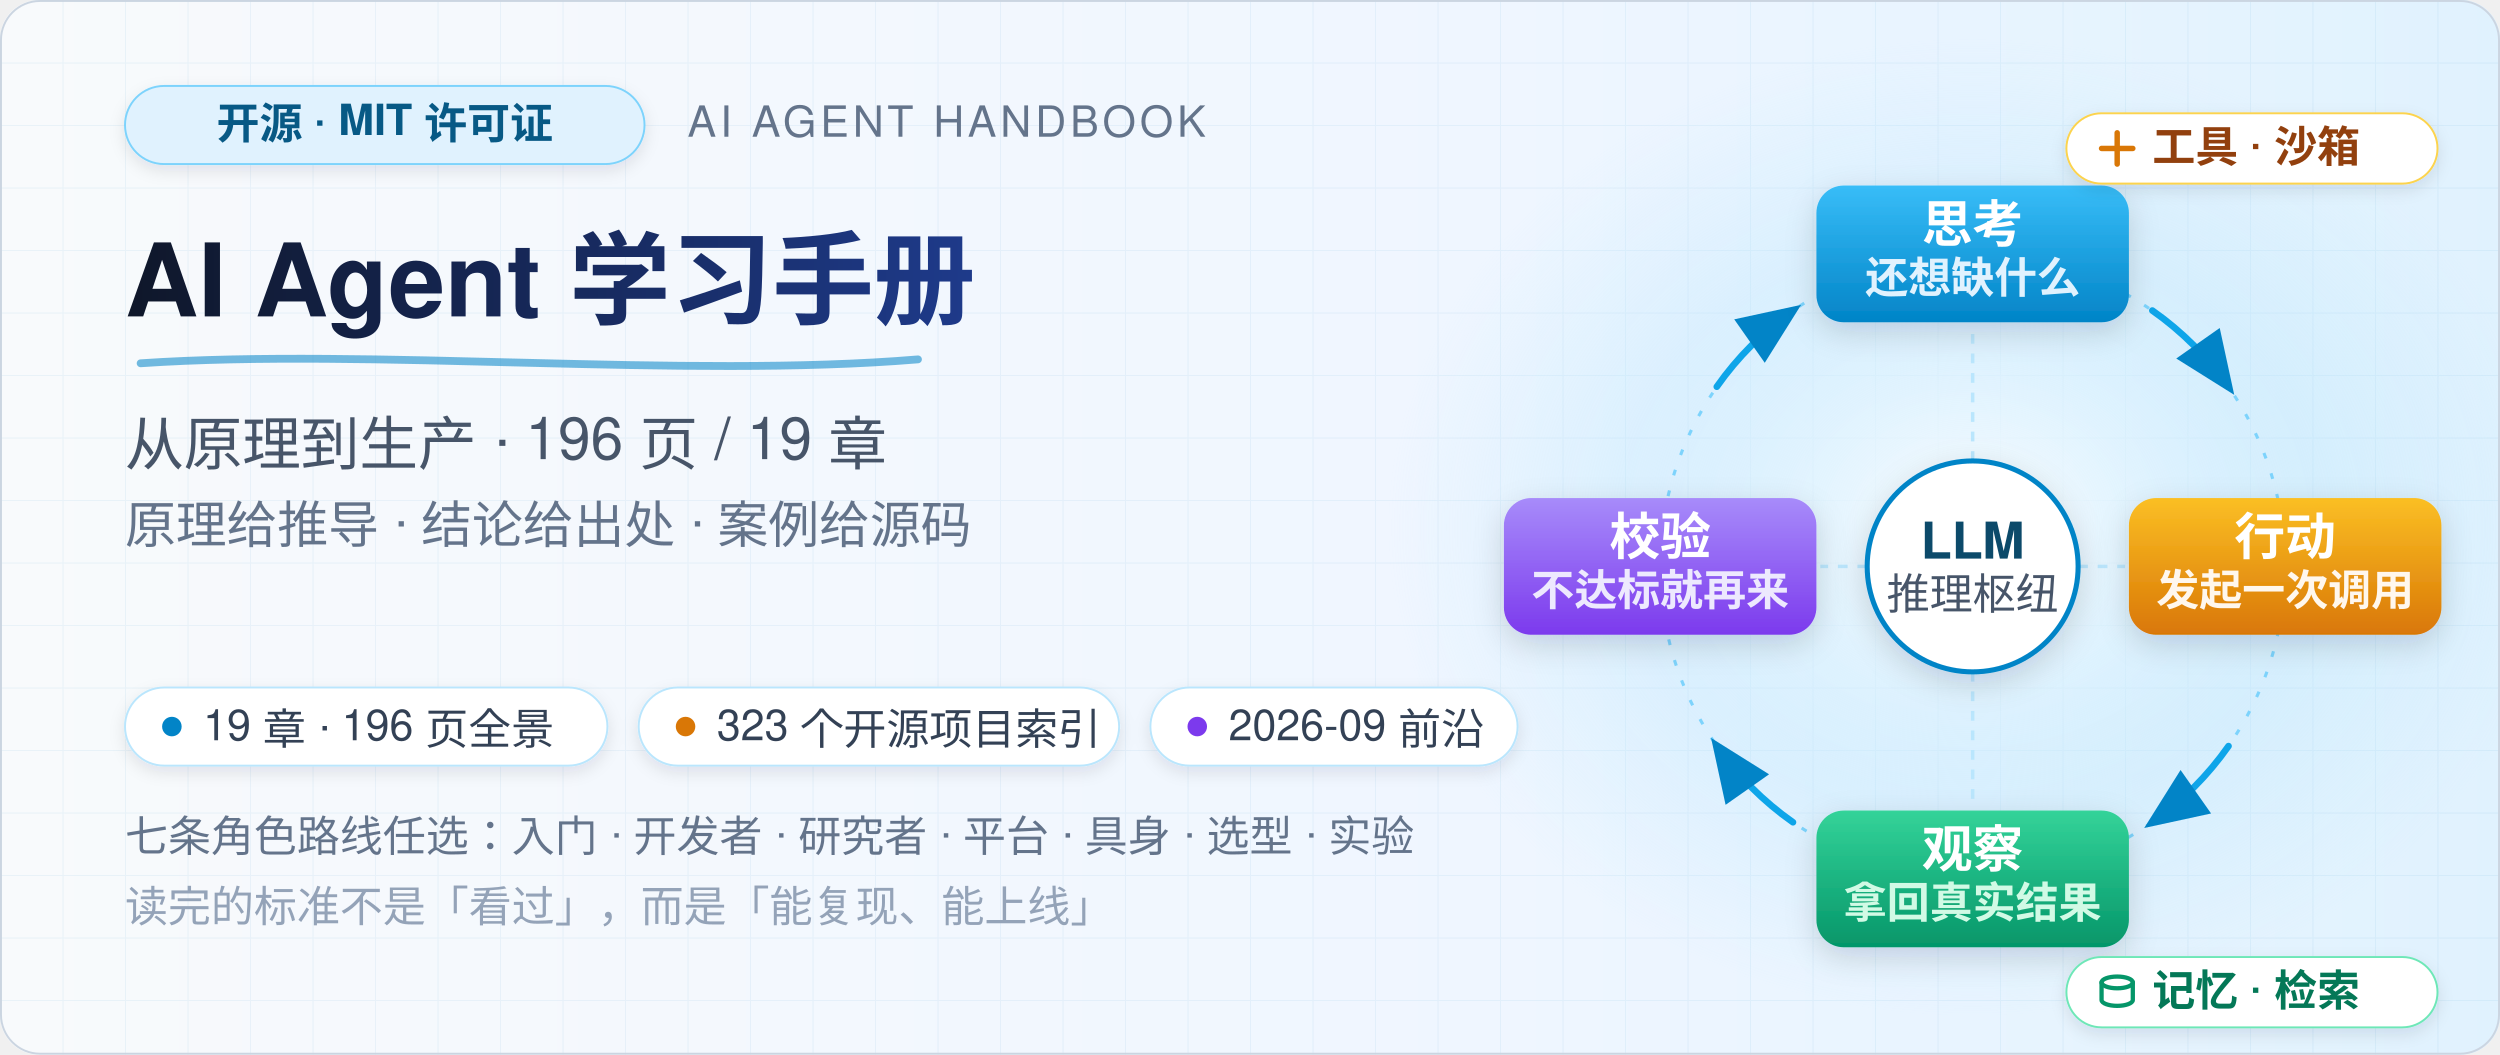
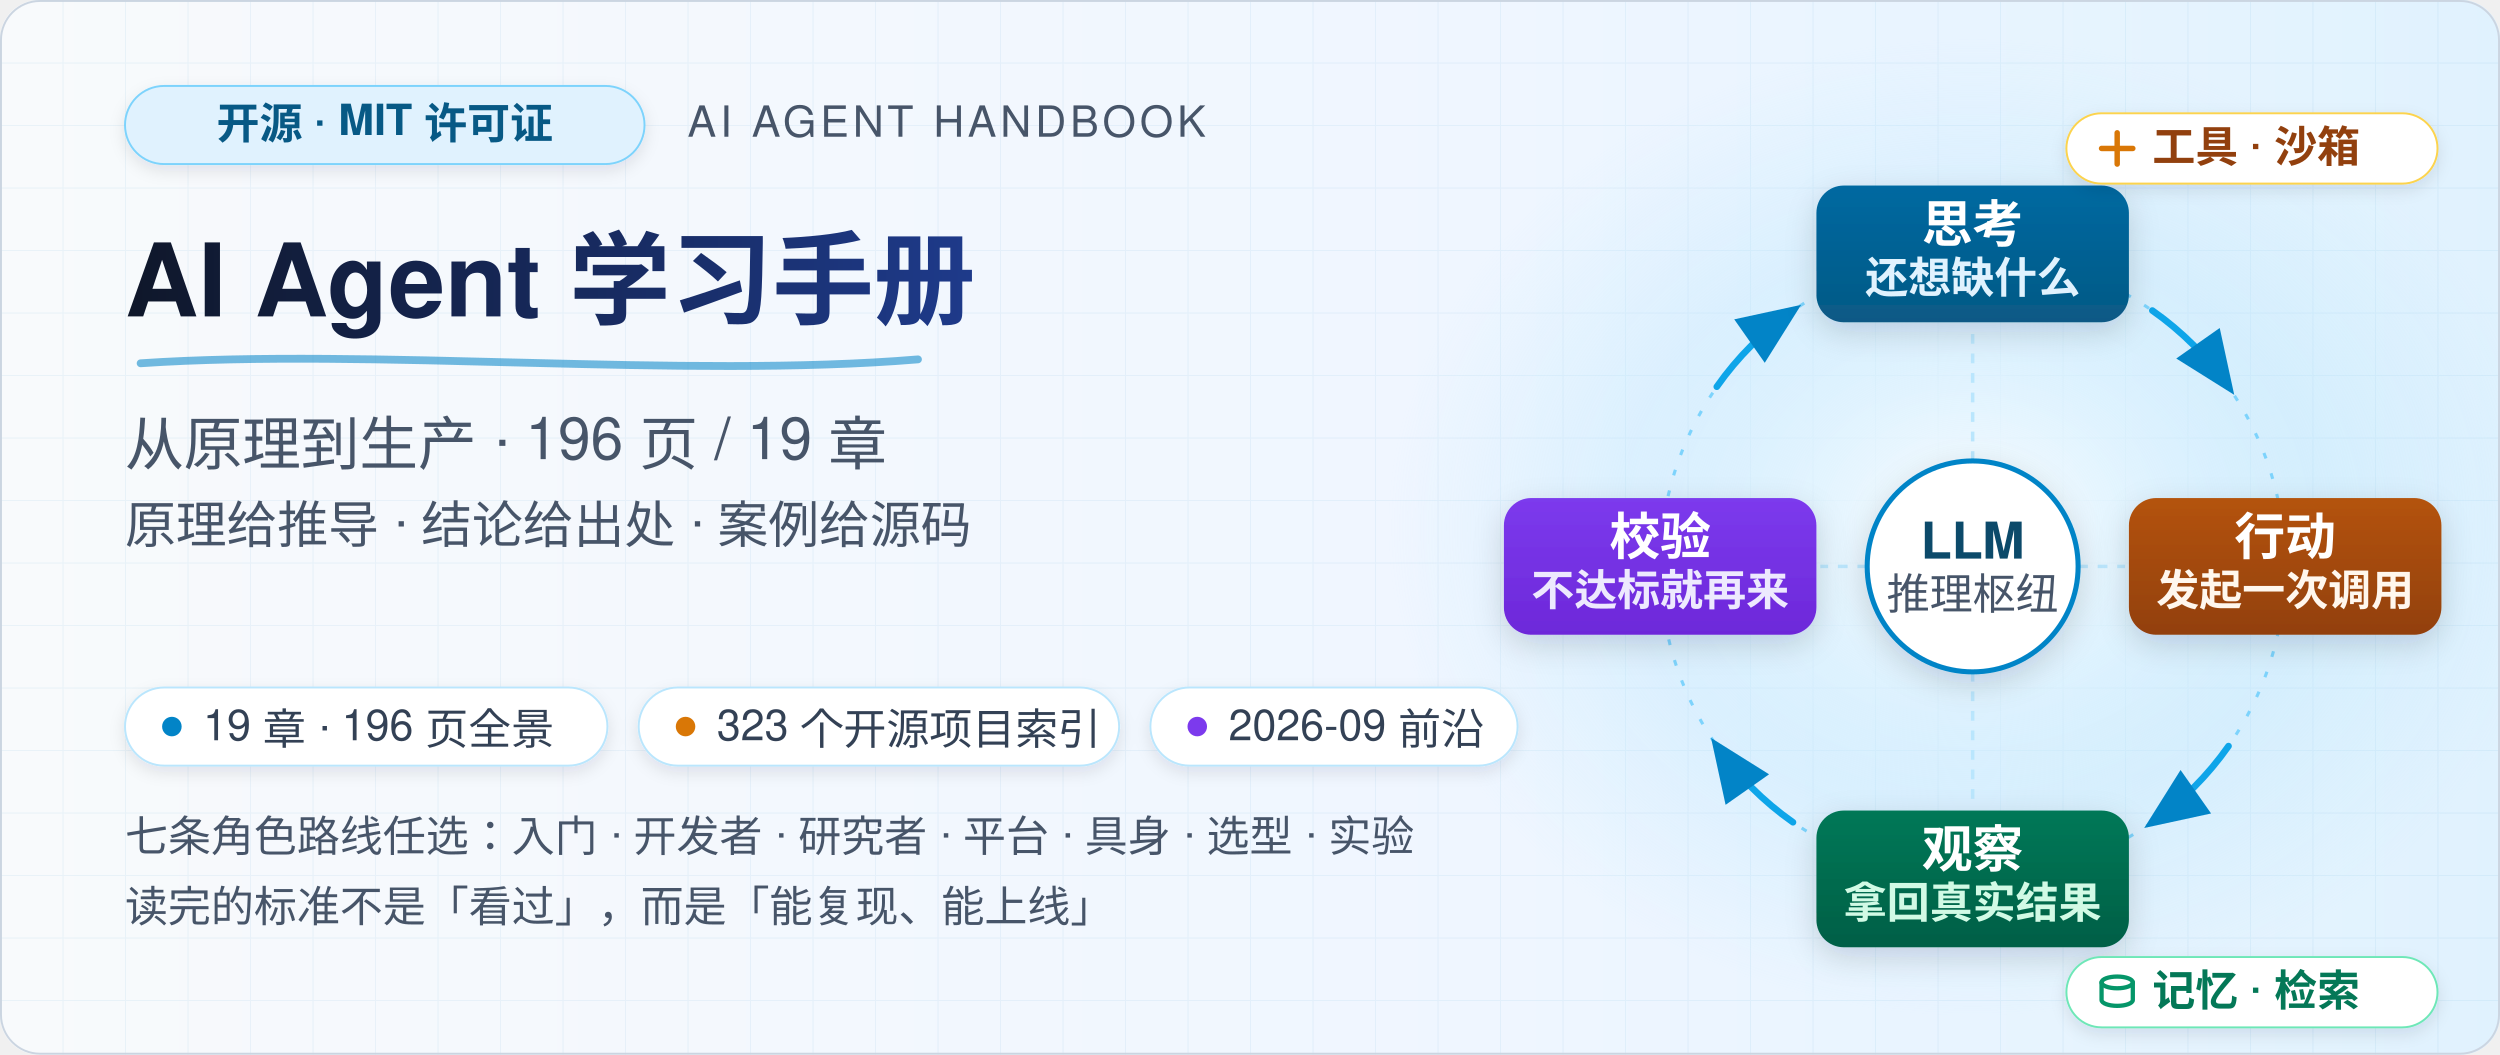
<svg xmlns="http://www.w3.org/2000/svg" viewBox="0 0 1280 540" width="1280" height="540" font-family="-apple-system,Segoe UI,Helvetica,Arial,sans-serif" font-size="22" role="img" aria-label="GitBook 首页横幅：左侧书名 AI Agent 学习手册、一句话定位与三个信息徽章，右侧是抽象的 Agent 环路——中心 LLM 枢纽被思考、行动、观察、校验四个节点环绕，配观测与记忆两个卫星标签，横向低密度构图">
  <defs>
    <linearGradient id="bgb" x1="0" y1="0" x2="1" y2="0">
      <stop offset="0%" stop-color="#f8fafc" />
      <stop offset="60%" stop-color="#eff6ff" />
      <stop offset="100%" stop-color="#e0f2fe" />
    </linearGradient>
    <radialGradient id="glowb" cx="50%" cy="50%" r="50%">
      <stop offset="0%" stop-color="#ffffff" stop-opacity="0.95" />
      <stop offset="60%" stop-color="#bae6fd" stop-opacity="0.35" />
      <stop offset="100%" stop-color="#bae6fd" stop-opacity="0" />
    </radialGradient>
    <pattern id="gridb" width="32" height="32" patternUnits="userSpaceOnUse">
      <path d="M32 0H0V32" fill="none" stroke="#0284c7" stroke-opacity="0.06" stroke-width="1" />
    </pattern>
    <linearGradient id="bTh" x1="0" y1="0" x2="0" y2="1">
-       <stop offset="0%" stop-color="#38bdf8" />
-       <stop offset="100%" stop-color="#0284c7" />
+       <stop offset="0%" stop-color="#0369a1" />
+       <stop offset="100%" stop-color="#075985" />
    </linearGradient>
    <linearGradient id="bAc" x1="0" y1="0" x2="0" y2="1">
-       <stop offset="0%" stop-color="#fbbf24" />
-       <stop offset="100%" stop-color="#d97706" />
+       <stop offset="0%" stop-color="#b45309" />
+       <stop offset="100%" stop-color="#92400e" />
    </linearGradient>
    <linearGradient id="bOb" x1="0" y1="0" x2="0" y2="1">
-       <stop offset="0%" stop-color="#34d399" />
-       <stop offset="100%" stop-color="#059669" />
+       <stop offset="0%" stop-color="#047857" />
+       <stop offset="100%" stop-color="#065f46" />
    </linearGradient>
    <linearGradient id="bCh" x1="0" y1="0" x2="0" y2="1">
-       <stop offset="0%" stop-color="#a78bfa" />
-       <stop offset="100%" stop-color="#7c3aed" />
+       <stop offset="0%" stop-color="#7c3aed" />
+       <stop offset="100%" stop-color="#6d28d9" />
    </linearGradient>
    <linearGradient id="titlec" x1="0" y1="0" x2="1" y2="0">
      <stop offset="0%" stop-color="#0f172a" />
      <stop offset="100%" stop-color="#1e3a8a" />
    </linearGradient>
    <filter id="shb" x="-30%" y="-30%" width="160%" height="160%">
      <feDropShadow dx="0" dy="5" stdDeviation="8" flood-color="#0f172a" flood-opacity="0.15" />
    </filter>
    <filter id="shbs" x="-30%" y="-30%" width="160%" height="160%">
      <feDropShadow dx="0" dy="3" stdDeviation="4" flood-color="#0f172a" flood-opacity="0.10" />
    </filter>
    <marker id="arrb" markerWidth="13" markerHeight="13" refX="8" refY="4" orient="auto">
      <path d="M0,0 L9.5,4 L0,8 z" fill="#0284c7" />
    </marker>
  </defs>
  <rect width="1280" height="540" rx="20" fill="url(#bgb)" />
  <rect width="1280" height="540" rx="20" fill="url(#gridb)" />
  <ellipse cx="1010" cy="270" rx="300" ry="250" fill="url(#glowb)" />
  <rect x="0.5" y="0.5" width="1279" height="539" rx="20" fill="none" stroke="#cbd5e1" />
  <g filter="url(#shbs)">
    <rect x="64" y="44" width="266" height="40" rx="20" fill="#e0f2fe" stroke="#7dd3fc" />
  </g>
  <text x="197" y="71" text-anchor="middle" font-size="22" font-weight="700" fill="#075985">开源 · MIT 许可证</text>
-   <text x="352" y="70" font-size="22" letter-spacing="2" fill="#64748b">AI AGENT HANDBOOK</text>
+   <text x="352" y="70" font-size="22" letter-spacing="2" fill="#475569">AI AGENT HANDBOOK</text>
  <text x="64" y="162" font-size="52" font-weight="800" fill="url(#titlec)">AI Agent 学习手册</text>
  <path d="M72 186 C 190 178, 350 194, 470 184" fill="none" stroke="#0284c7" stroke-width="4" stroke-linecap="round" opacity="0.55" />
  <text x="64" y="238" font-size="30" fill="#475569">从原理到生产 · 196 页 / 19 章</text>
-   <text x="64" y="278" font-size="26" fill="#64748b">原理给推导 · 结论给出处 · 案例给源码</text>
+   <text x="64" y="278" font-size="26" fill="#475569">原理给推导 · 结论给出处 · 案例给源码</text>
  <g filter="url(#shbs)">
    <rect x="64" y="352" width="247" height="40" rx="20" fill="#ffffff" stroke="#bae6fd" />
    <rect x="327" y="352" width="246" height="40" rx="20" fill="#ffffff" stroke="#bae6fd" />
    <rect x="589" y="352" width="188" height="40" rx="20" fill="#ffffff" stroke="#bae6fd" />
  </g>
  <g font-size="22" fill="#334155">
    <circle cx="88" cy="372" r="5" fill="#0284c7" />
    <text x="104" y="379">19 章 · 196 页全景</text>
    <circle cx="351" cy="372" r="5" fill="#d97706" />
    <text x="367" y="379">323 个开源项目索引</text>
    <circle cx="613" cy="372" r="5" fill="#7c3aed" />
    <text x="629" y="379">2026-09 前沿</text>
  </g>
-   <text x="64" y="436" font-size="22" fill="#64748b">七条角色路线任选：入门 · 开发者 · 研究者 · 平台 · 具身 · 选型 · 实验</text>
-   <text x="64" y="472" font-size="22" fill="#94a3b8">读完的标准不是「看过」，而是「能复现、能上线」</text>
+   <text x="64" y="436" font-size="22" fill="#475569">七条角色路线任选：入门 · 开发者 · 研究者 · 平台 · 具身 · 选型 · 实验</text>
+   <text x="64" y="472" font-size="22" fill="#475569">读完的标准不是「看过」，而是「能复现、能上线」</text>
  <circle cx="1010" cy="290" r="160" fill="none" stroke="#7dd3fc" stroke-width="1.6" stroke-dasharray="3 8" />
  <g stroke="#bae6fd" stroke-width="1.8" stroke-dasharray="5 5">
    <path d="M1010 236 V167" />
    <path d="M1064 290 H1088" />
    <path d="M1010 344 V413" />
    <path d="M956 290 H932" />
  </g>
  <g fill="none" stroke="#0ea5e9" stroke-width="3.4" stroke-linecap="round" marker-end="url(#arrb)">
    <path d="M1102 159 A160 160 0 0 1 1141 198" />
    <path d="M1141 382 A160 160 0 0 1 1102 421" />
    <path d="M918 421 A160 160 0 0 1 879 382" />
    <path d="M879 198 A160 160 0 0 1 918 159" />
  </g>
  <circle cx="1010" cy="290" r="54" fill="#ffffff" stroke="#0284c7" stroke-width="2.6" filter="url(#shb)" />
  <text x="1010" y="286" text-anchor="middle" font-size="26" font-weight="700" fill="#0c4a6a">LLM</text>
  <text x="1010" y="312" text-anchor="middle" font-size="22" fill="#475569">推理枢纽</text>
  <g filter="url(#shb)">
    <rect x="930" y="95" width="160" height="70" rx="14" fill="url(#bTh)" />
    <rect x="1090" y="255" width="160" height="70" rx="14" fill="url(#bAc)" />
    <rect x="930" y="415" width="160" height="70" rx="14" fill="url(#bOb)" />
    <rect x="770" y="255" width="160" height="70" rx="14" fill="url(#bCh)" />
  </g>
  <g text-anchor="middle" font-weight="700">
    <text x="1010" y="124" font-size="26" fill="#ffffff">思考</text>
    <text x="1010" y="150" font-size="22" fill="#e0f2fe">还想缺什么</text>
    <text x="1170" y="284" font-size="26" fill="#ffffff">行动</text>
    <text x="1170" y="310" font-size="22" fill="#fff7ed">发起一次调用</text>
    <text x="1010" y="444" font-size="26" fill="#ffffff">观察</text>
    <text x="1010" y="470" font-size="22" fill="#d1fae5">拿回真实结果</text>
    <text x="850" y="284" font-size="26" fill="#ffffff">校验</text>
    <text x="850" y="310" font-size="22" fill="#ede9fe">不达标就再来</text>
  </g>
  <g filter="url(#shbs)">
    <rect x="1058" y="58" width="190" height="36" rx="18" fill="#ffffff" stroke="#fcd34d" />
    <rect x="1058" y="490" width="190" height="36" rx="18" fill="#ffffff" stroke="#6ee7b7" />
  </g>
  <g stroke-linecap="round">
    <path d="M1076 76 h16 M1084 68 v16" stroke="#d97706" stroke-width="2.8" />
    <g stroke="#059669" stroke-width="2.2" fill="none">
      <ellipse cx="1084" cy="503" rx="8" ry="3" />
      <path d="M1076 503 L1076 512 A8,3 0 0 0 1092 512 L1092 503" />
    </g>
  </g>
  <text x="1102" y="83" font-size="22" font-weight="600" fill="#92400e">工具 · 沙箱</text>
  <text x="1102" y="515" font-size="22" font-weight="600" fill="#047857">记忆 · 检索</text>
</svg>
